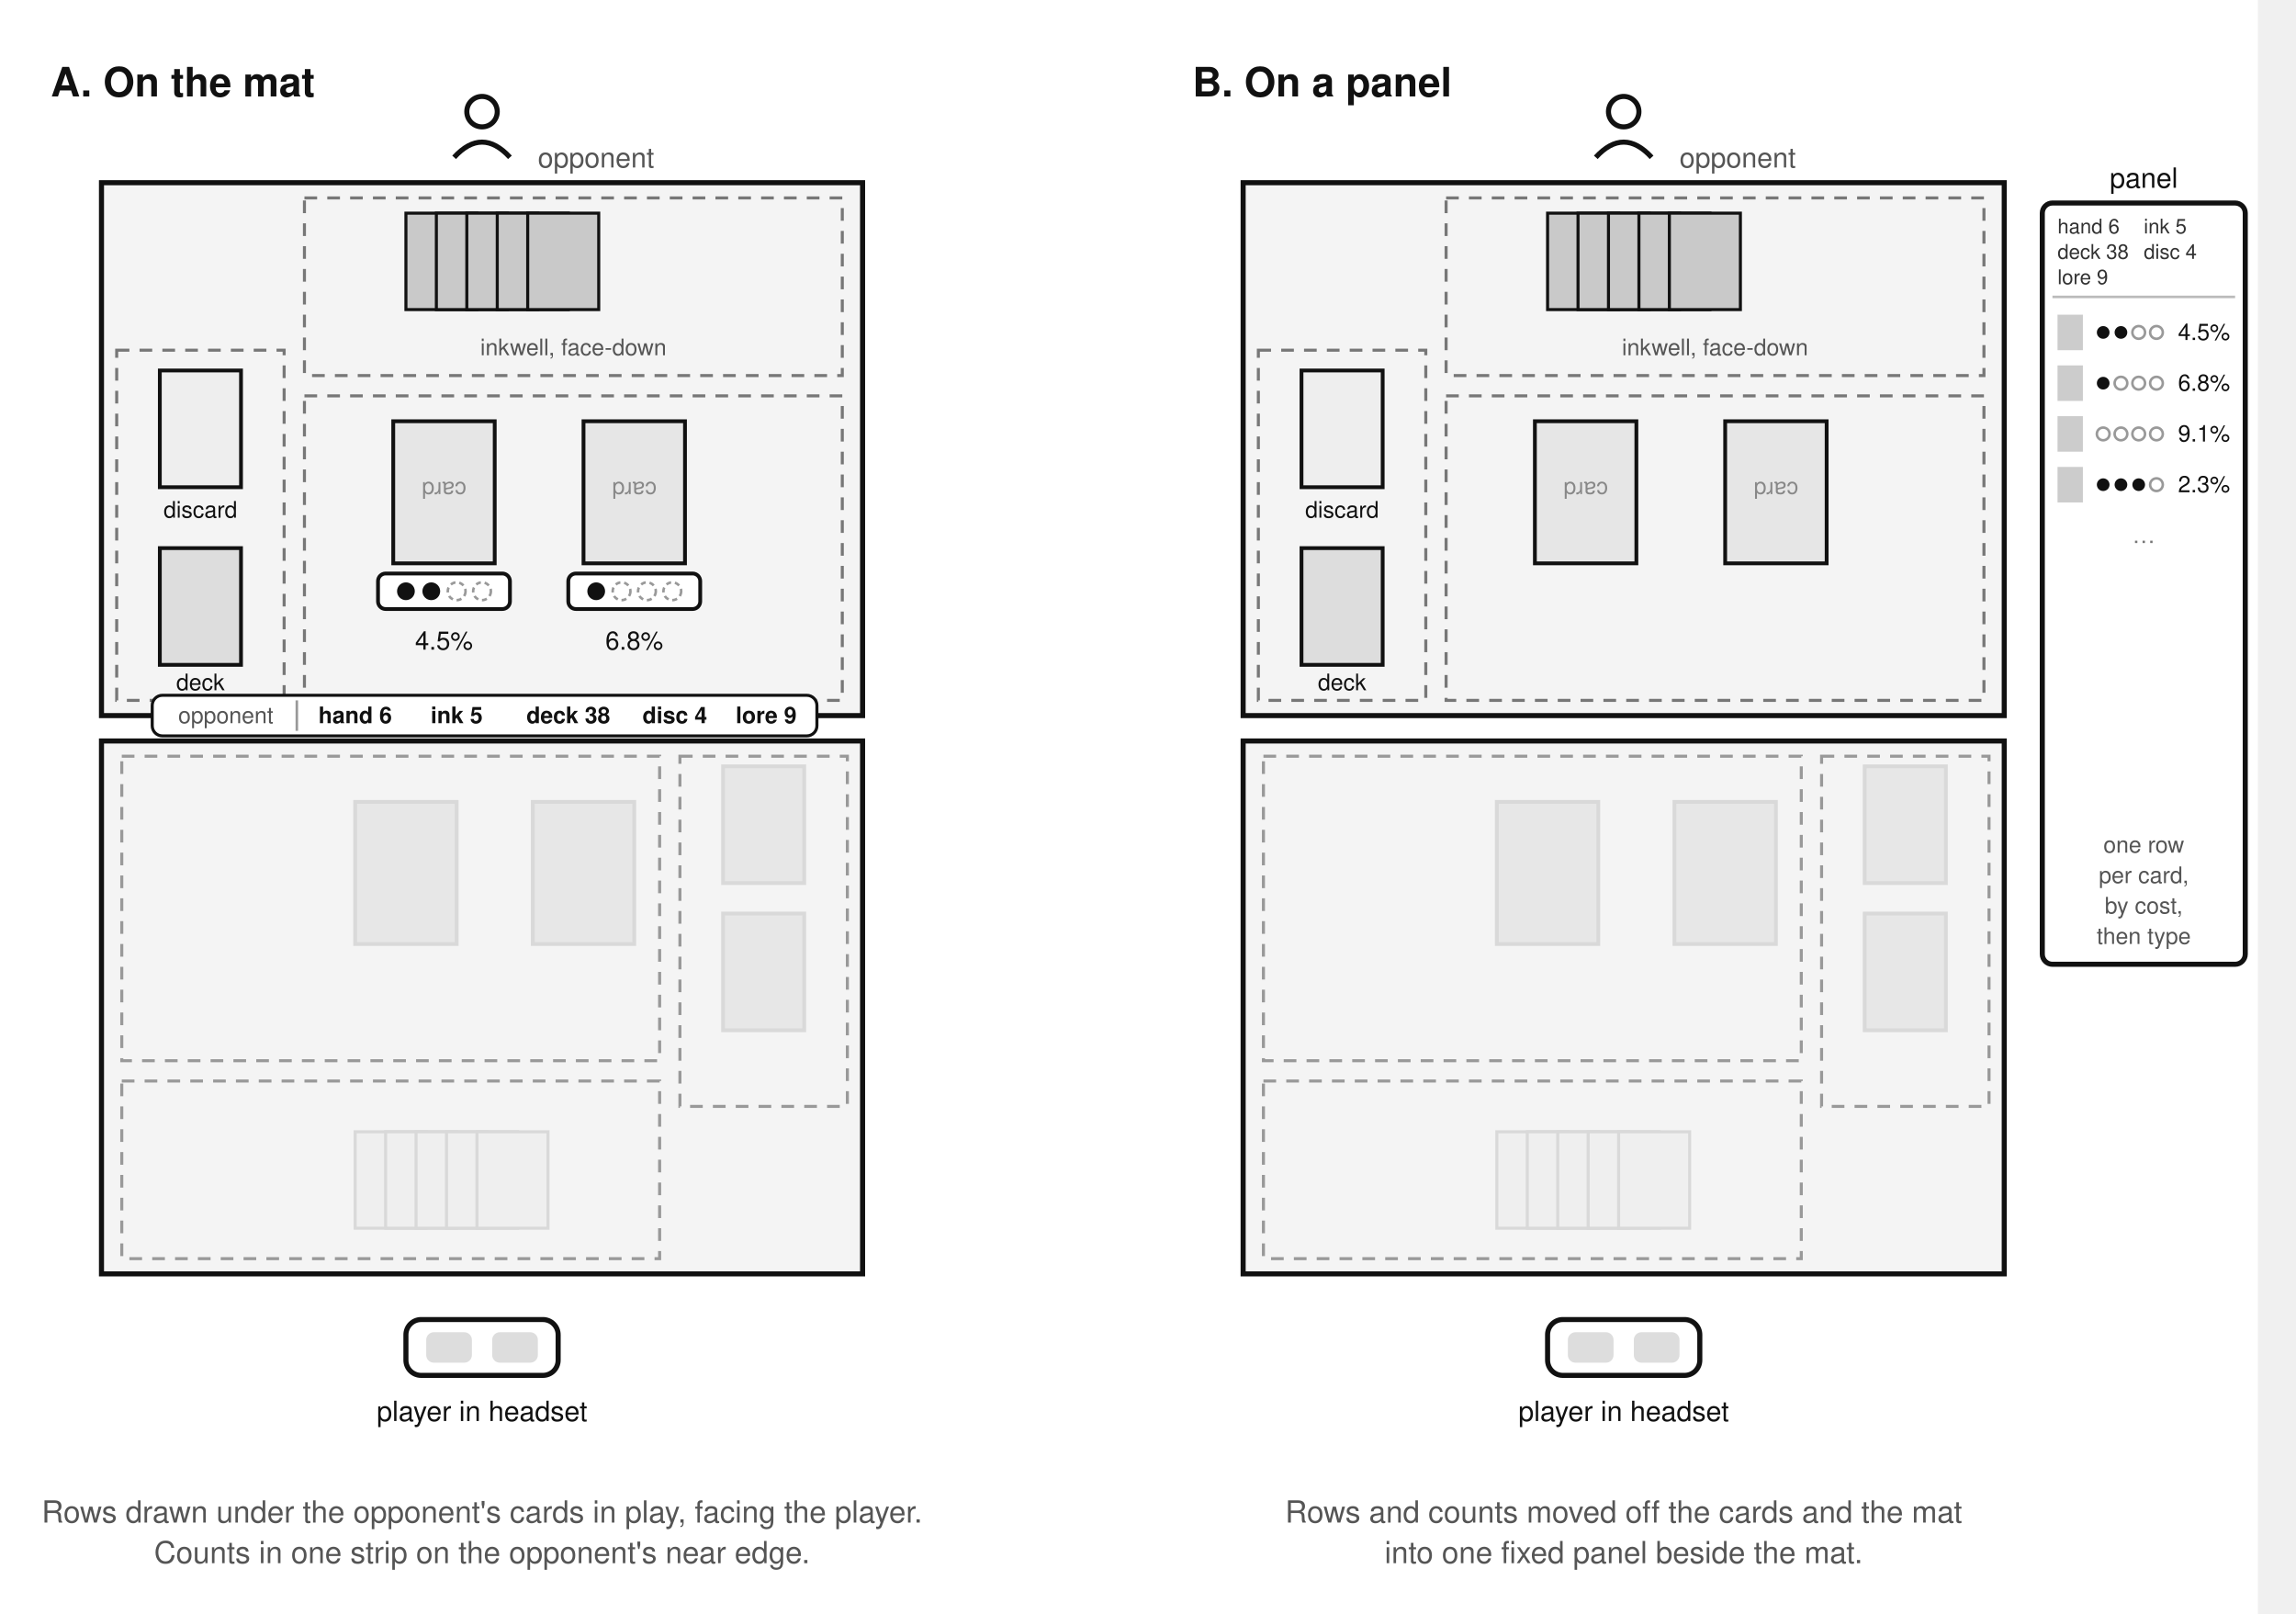
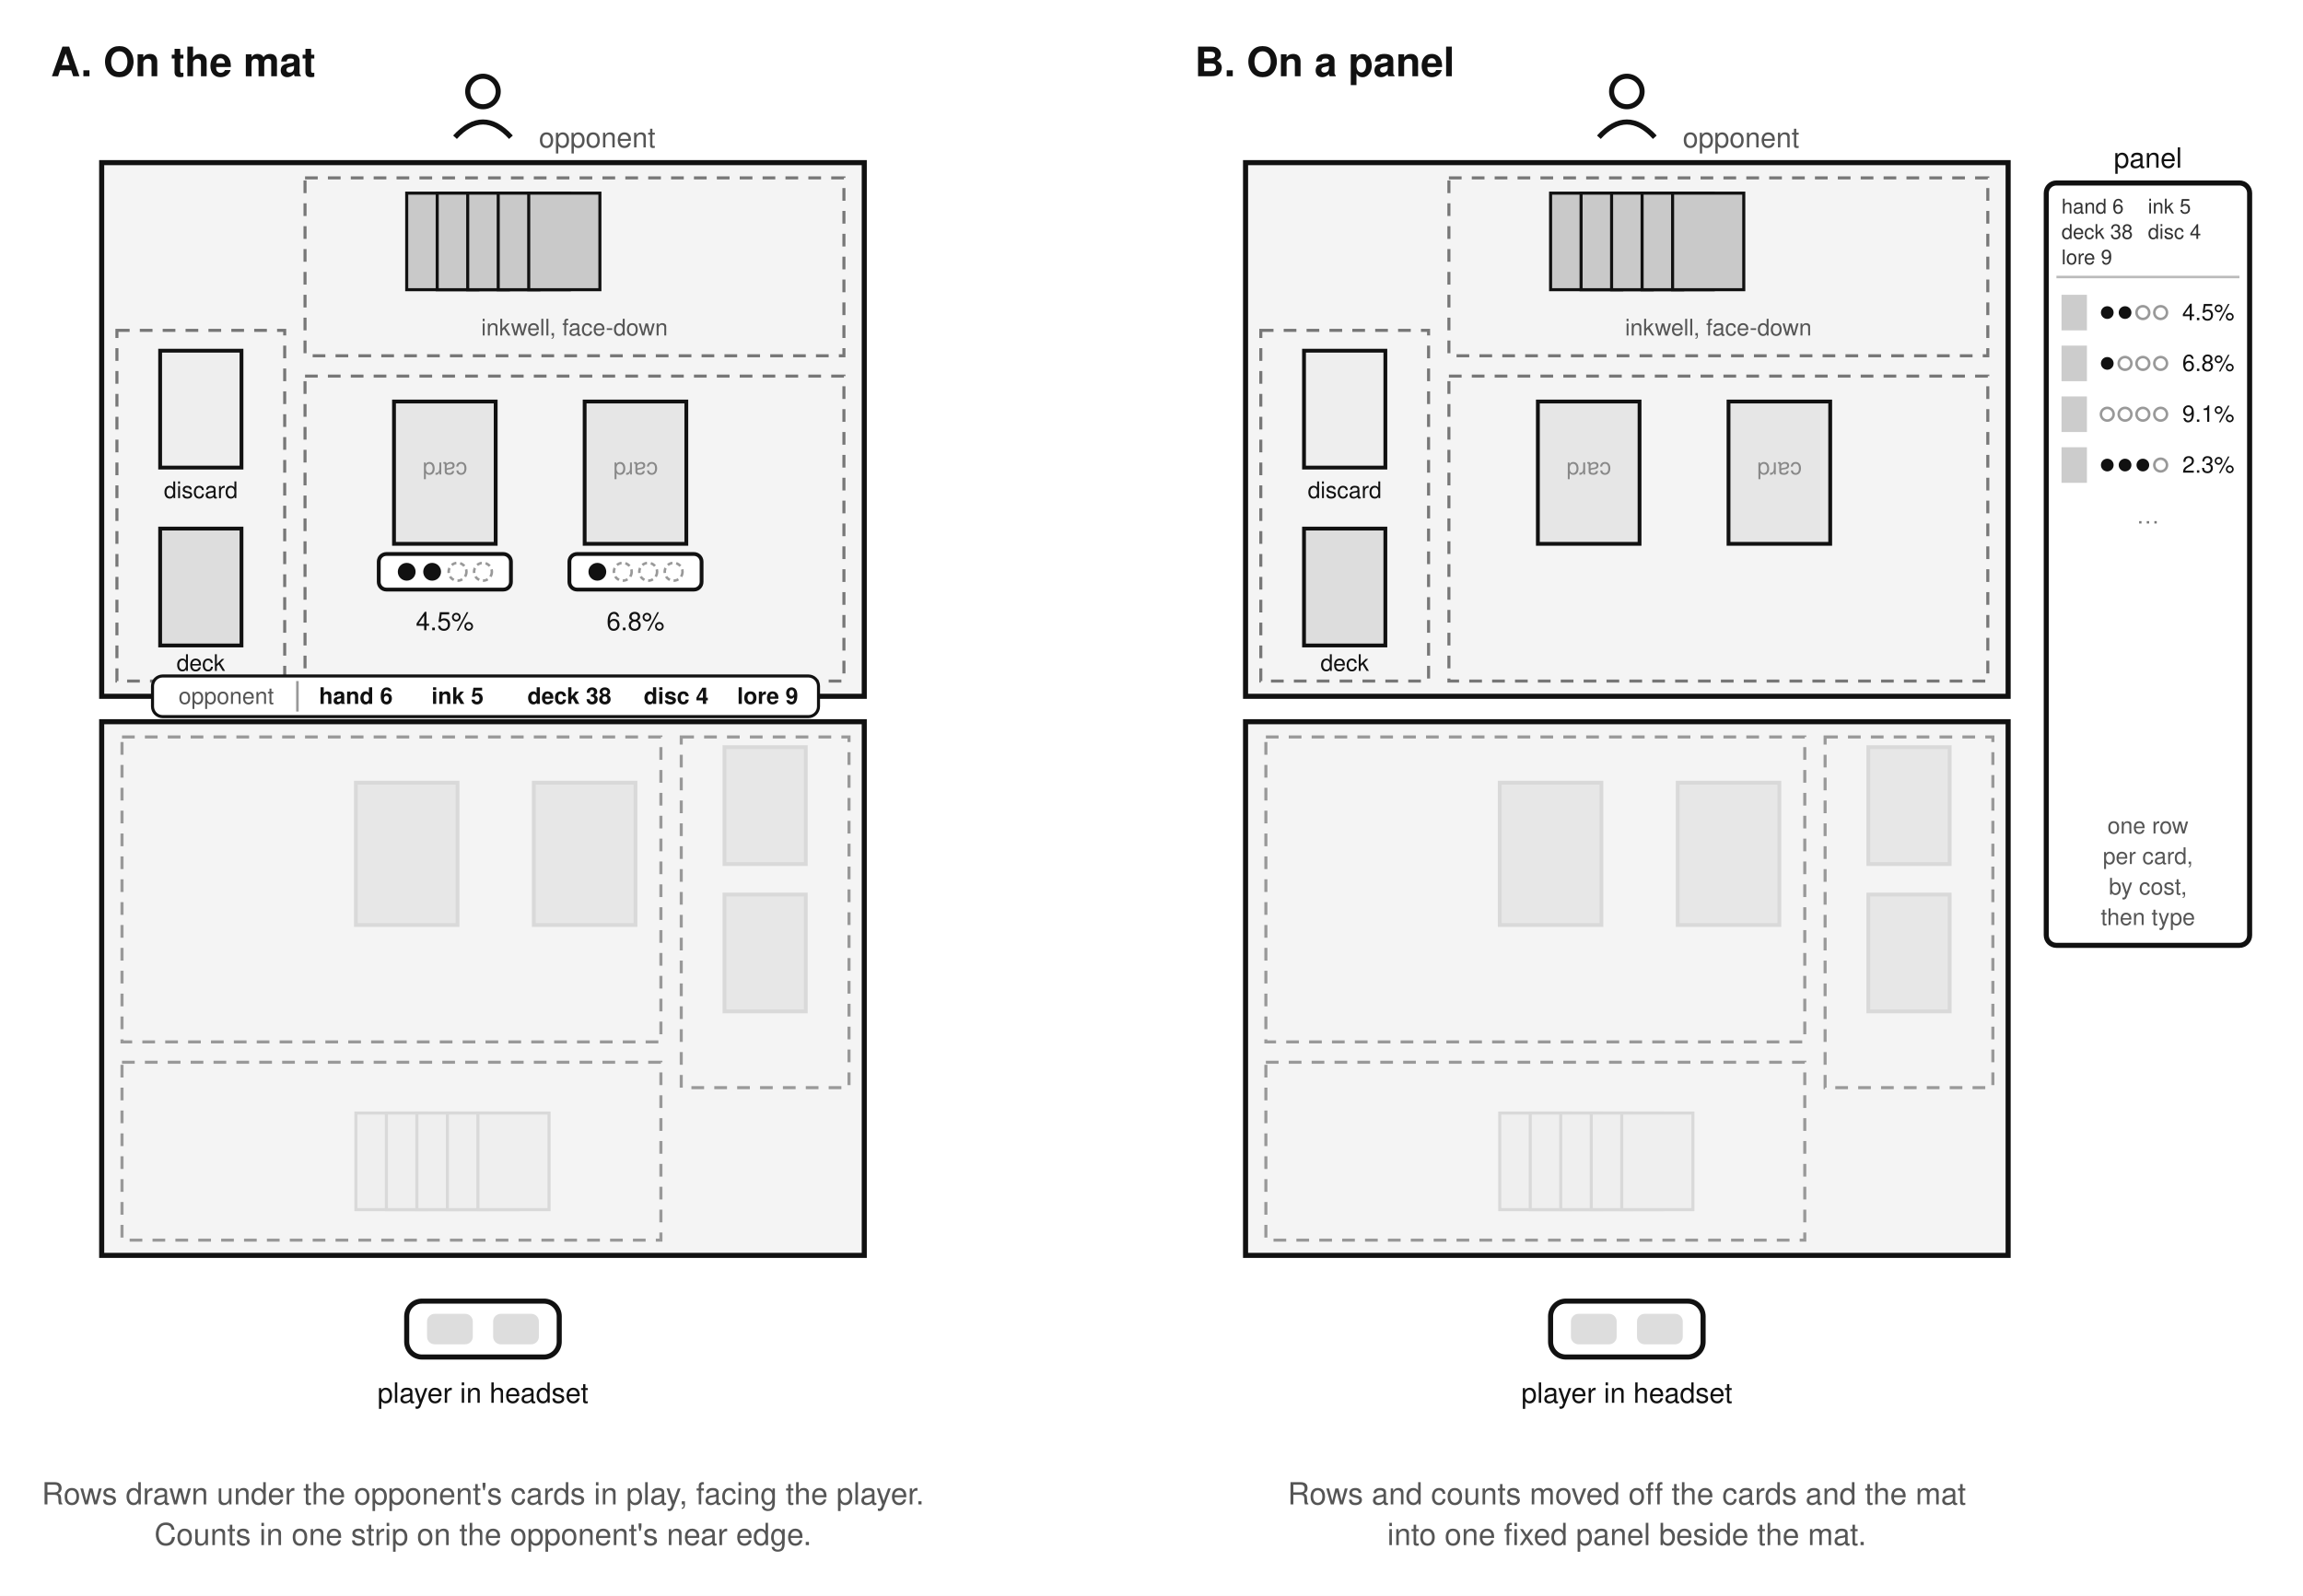
- <svg xmlns="http://www.w3.org/2000/svg" width="905" height="636" viewBox="10 0 905 636" font-family="Helvetica, Arial, sans-serif" fill="#111">
-   <rect width="900" height="640" fill="#fff" />
+ <svg xmlns="http://www.w3.org/2000/svg" width="906" height="628" viewBox="10 8 906 628" font-family="Helvetica, Arial, sans-serif" fill="#111">
+   <rect x="10" y="8" width="906" height="628" fill="#fff" />
  <defs>
    <g id="inkfan5">
      <rect x="0" y="0" width="28" height="38" fill="#c9c9c9" stroke="#111" stroke-width="1.2" />
      <rect x="12" y="0" width="28" height="38" fill="#c9c9c9" stroke="#111" stroke-width="1.2" />
      <rect x="24" y="0" width="28" height="38" fill="#c9c9c9" stroke="#111" stroke-width="1.2" />
      <rect x="36" y="0" width="28" height="38" fill="#c9c9c9" stroke="#111" stroke-width="1.2" />
      <rect x="48" y="0" width="28" height="38" fill="#c9c9c9" stroke="#111" stroke-width="1.2" />
    </g>
    <g id="person">
      <circle cx="0" cy="-10" r="6" fill="none" stroke="#111" stroke-width="2" />
      <path d="M-11 8 Q0 -4 11 8" fill="none" stroke="#111" stroke-width="2" />
    </g>
    <g id="headset">
      <rect x="-30" y="0" width="60" height="22" rx="6" fill="#fff" stroke="#111" stroke-width="2" />
      <rect x="-22" y="5" width="18" height="12" rx="3" fill="#ddd" />
      <rect x="4" y="5" width="18" height="12" rx="3" fill="#ddd" />
    </g>
    <g id="matbase">
      <rect x="20" y="52" width="300" height="210" fill="#f4f4f4" stroke="#111" stroke-width="2" />
      <rect x="100" y="58" width="212" height="70" fill="none" stroke="#777" stroke-width="1.2" stroke-dasharray="5 4" />
      <use href="#inkfan5" x="140" y="64" />
      <text x="206" y="120" font-size="9" text-anchor="middle" fill="#555">inkwell, face-down</text>
      <rect x="26" y="118" width="66" height="138" fill="none" stroke="#777" stroke-width="1.2" stroke-dasharray="5 4" />
      <rect x="43" y="126" width="32" height="46" fill="#eee" stroke="#111" stroke-width="1.5" />
      <text x="59" y="184" font-size="9" text-anchor="middle">discard</text>
      <rect x="43" y="196" width="32" height="46" fill="#ddd" stroke="#111" stroke-width="1.5" />
      <text x="59" y="252" font-size="9" text-anchor="middle">deck</text>
      <rect x="100" y="136" width="212" height="120" fill="none" stroke="#777" stroke-width="1.2" stroke-dasharray="5 4" />
      <rect x="20" y="272" width="300" height="210" fill="#f4f4f4" stroke="#111" stroke-width="2" />
      <g opacity="0.12">
        <rect x="120" y="296" width="40" height="56" fill="#888" stroke="#111" stroke-width="1.5" />
        <rect x="190" y="296" width="40" height="56" fill="#888" stroke="#111" stroke-width="1.5" />
        <rect x="265" y="282" width="32" height="46" fill="#888" stroke="#111" stroke-width="1.5" />
        <rect x="265" y="340" width="32" height="46" fill="#888" stroke="#111" stroke-width="1.5" />
        <use href="#inkfan5" x="120" y="426" />
      </g>
      <rect x="28" y="278" width="212" height="120" fill="none" stroke="#999" stroke-width="1.2" stroke-dasharray="5 4" />
      <rect x="248" y="278" width="66" height="138" fill="none" stroke="#999" stroke-width="1.2" stroke-dasharray="5 4" />
      <rect x="28" y="406" width="212" height="70" fill="none" stroke="#999" stroke-width="1.2" stroke-dasharray="5 4" />
      <use href="#headset" x="170" y="500" />
      <text x="170" y="540" font-size="11" text-anchor="middle">player in headset</text>
    </g>
  </defs>
  <g transform="translate(30,20)">
    <text x="0" y="18" font-size="16" font-weight="bold">A. On the mat</text>
    <use href="#person" x="170" y="34" />
    <text x="192" y="46" font-size="11" fill="#555">opponent</text>
    <use href="#matbase" />
    <g transform="translate(135,146)">
      <rect width="40" height="56" fill="#e6e6e6" stroke="#111" stroke-width="1.5" />
      <text x="20" y="32" font-size="9" text-anchor="middle" fill="#888" transform="rotate(180 20 28)">card</text>
      <rect x="-6" y="60" width="52" height="14" rx="3" fill="#fff" stroke="#111" stroke-width="1.5" />
      <circle cx="5" cy="67" r="3.5" fill="#111" />
      <circle cx="15" cy="67" r="3.5" fill="#111" />
      <circle cx="25" cy="67" r="3.5" fill="none" stroke="#999" stroke-dasharray="2 1.5" />
      <circle cx="35" cy="67" r="3.5" fill="none" stroke="#999" stroke-dasharray="2 1.5" />
      <text x="20" y="90" font-size="10" text-anchor="middle">4.5%</text>
    </g>
    <g transform="translate(210,146)">
      <rect width="40" height="56" fill="#e6e6e6" stroke="#111" stroke-width="1.5" />
      <text x="20" y="32" font-size="9" text-anchor="middle" fill="#888" transform="rotate(180 20 28)">card</text>
      <rect x="-6" y="60" width="52" height="14" rx="3" fill="#fff" stroke="#111" stroke-width="1.5" />
      <circle cx="5" cy="67" r="3.5" fill="#111" />
      <circle cx="15" cy="67" r="3.5" fill="none" stroke="#999" stroke-dasharray="2 1.5" />
      <circle cx="25" cy="67" r="3.5" fill="none" stroke="#999" stroke-dasharray="2 1.5" />
      <circle cx="35" cy="67" r="3.5" fill="none" stroke="#999" stroke-dasharray="2 1.5" />
      <text x="20" y="90" font-size="10" text-anchor="middle">6.8%</text>
    </g>
    <g font-size="9" font-weight="bold">
      <rect x="40" y="254" width="262" height="16" rx="4" fill="#fff" stroke="#111" stroke-width="1.2" />
      <text x="69" y="265" text-anchor="middle" font-weight="normal" fill="#555">opponent</text>
      <line x1="97" y1="256" x2="97" y2="268" stroke="#999" />
      <text x="120" y="265" text-anchor="middle">hand 6</text>
      <text x="160" y="265" text-anchor="middle">ink 5</text>
      <text x="204" y="265" text-anchor="middle">deck 38</text>
      <text x="246" y="265" text-anchor="middle">disc 4</text>
      <text x="282" y="265" text-anchor="middle">lore 9</text>
    </g>
    <text x="170" y="580" font-size="12" text-anchor="middle" fill="#555">Rows drawn under the opponent's cards in play, facing the player.</text>
    <text x="170" y="596" font-size="12" text-anchor="middle" fill="#555">Counts in one strip on the opponent's near edge.</text>
  </g>
  <g transform="translate(480,20)">
    <text x="0" y="18" font-size="16" font-weight="bold">B. On a panel</text>
    <use href="#person" x="170" y="34" />
    <text x="192" y="46" font-size="11" fill="#555">opponent</text>
    <use href="#matbase" />
    <g transform="translate(135,146)">
      <rect width="40" height="56" fill="#e6e6e6" stroke="#111" stroke-width="1.5" />
      <text x="20" y="32" font-size="9" text-anchor="middle" fill="#888" transform="rotate(180 20 28)">card</text>
    </g>
    <g transform="translate(210,146)">
      <rect width="40" height="56" fill="#e6e6e6" stroke="#111" stroke-width="1.5" />
      <text x="20" y="32" font-size="9" text-anchor="middle" fill="#888" transform="rotate(180 20 28)">card</text>
    </g>
    <g transform="translate(335,60)">
      <rect width="80" height="300" rx="4" fill="#fff" stroke="#111" stroke-width="2" />
      <text x="40" y="-6" font-size="11" text-anchor="middle">panel</text>
      <g font-size="8" fill="#333">
        <text x="6" y="12">hand 6</text>
        <text x="40" y="12">ink 5</text>
        <text x="6" y="22">deck 38</text>
        <text x="40" y="22">disc 4</text>
        <text x="6" y="32">lore 9</text>
        <line x1="4" y1="37" x2="76" y2="37" stroke="#bbb" />
      </g>
      <g font-size="9" transform="translate(0,34)">
        <g transform="translate(6,10)">
          <rect width="10" height="14" fill="#ccc" />
          <circle cx="18" cy="7" r="2.5" fill="#111" />
          <circle cx="25" cy="7" r="2.5" fill="#111" />
          <circle cx="32" cy="7" r="2.5" fill="none" stroke="#999" />
          <circle cx="39" cy="7" r="2.5" fill="none" stroke="#999" />
          <text x="68" y="10" text-anchor="end">4.5%</text>
        </g>
        <g transform="translate(6,30)">
          <rect width="10" height="14" fill="#ccc" />
          <circle cx="18" cy="7" r="2.5" fill="#111" />
          <circle cx="25" cy="7" r="2.5" fill="none" stroke="#999" />
          <circle cx="32" cy="7" r="2.5" fill="none" stroke="#999" />
          <circle cx="39" cy="7" r="2.5" fill="none" stroke="#999" />
          <text x="68" y="10" text-anchor="end">6.8%</text>
        </g>
        <g transform="translate(6,50)">
          <rect width="10" height="14" fill="#ccc" />
          <circle cx="18" cy="7" r="2.5" fill="none" stroke="#999" />
          <circle cx="25" cy="7" r="2.5" fill="none" stroke="#999" />
          <circle cx="32" cy="7" r="2.5" fill="none" stroke="#999" />
          <circle cx="39" cy="7" r="2.5" fill="none" stroke="#999" />
          <text x="68" y="10" text-anchor="end">9.1%</text>
        </g>
        <g transform="translate(6,70)">
          <rect width="10" height="14" fill="#ccc" />
          <circle cx="18" cy="7" r="2.5" fill="#111" />
          <circle cx="25" cy="7" r="2.5" fill="#111" />
          <circle cx="32" cy="7" r="2.5" fill="#111" />
          <circle cx="39" cy="7" r="2.5" fill="none" stroke="#999" />
          <text x="68" y="10" text-anchor="end">2.3%</text>
        </g>
        <text x="40" y="100" text-anchor="middle" fill="#777">…</text>
        <text x="40" y="222" text-anchor="middle" fill="#555">one row</text>
        <text x="40" y="234" text-anchor="middle" fill="#555">per card,</text>
        <text x="40" y="246" text-anchor="middle" fill="#555">by cost,</text>
        <text x="40" y="258" text-anchor="middle" fill="#555">then type</text>
      </g>
    </g>
    <text x="170" y="580" font-size="12" text-anchor="middle" fill="#555">Rows and counts moved off the cards and the mat</text>
    <text x="170" y="596" font-size="12" text-anchor="middle" fill="#555">into one fixed panel beside the mat.</text>
  </g>
</svg>
